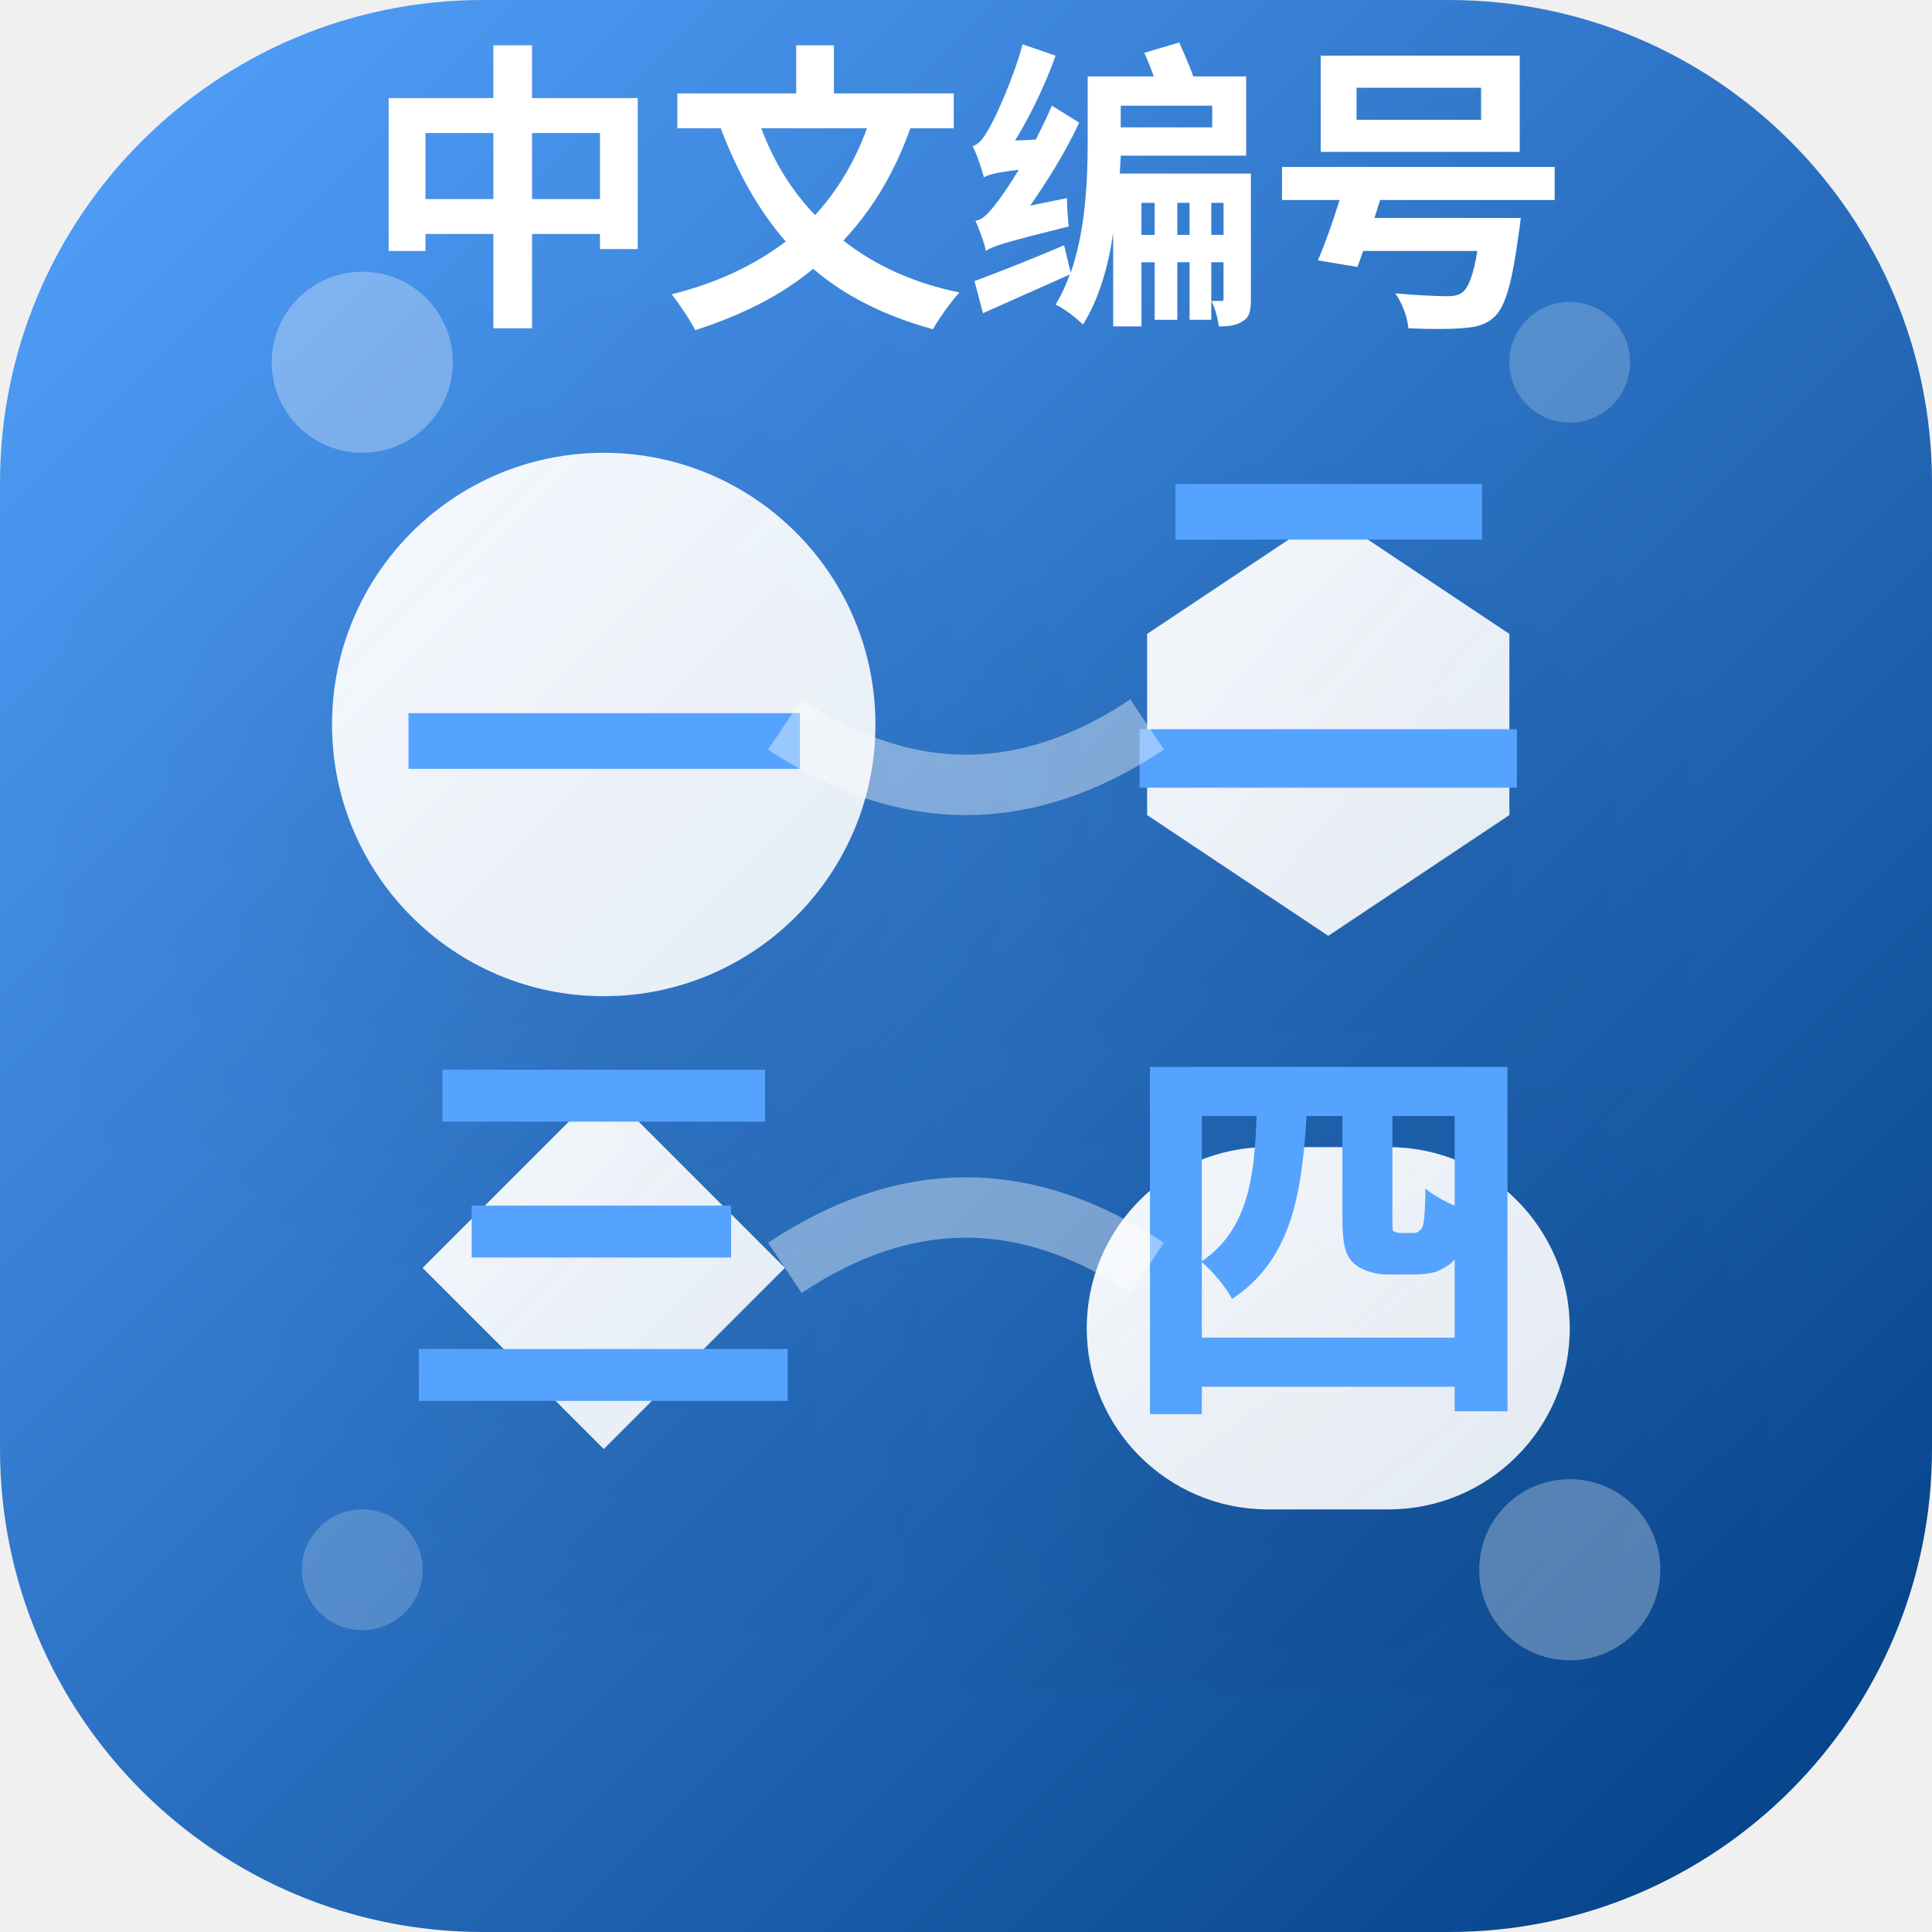
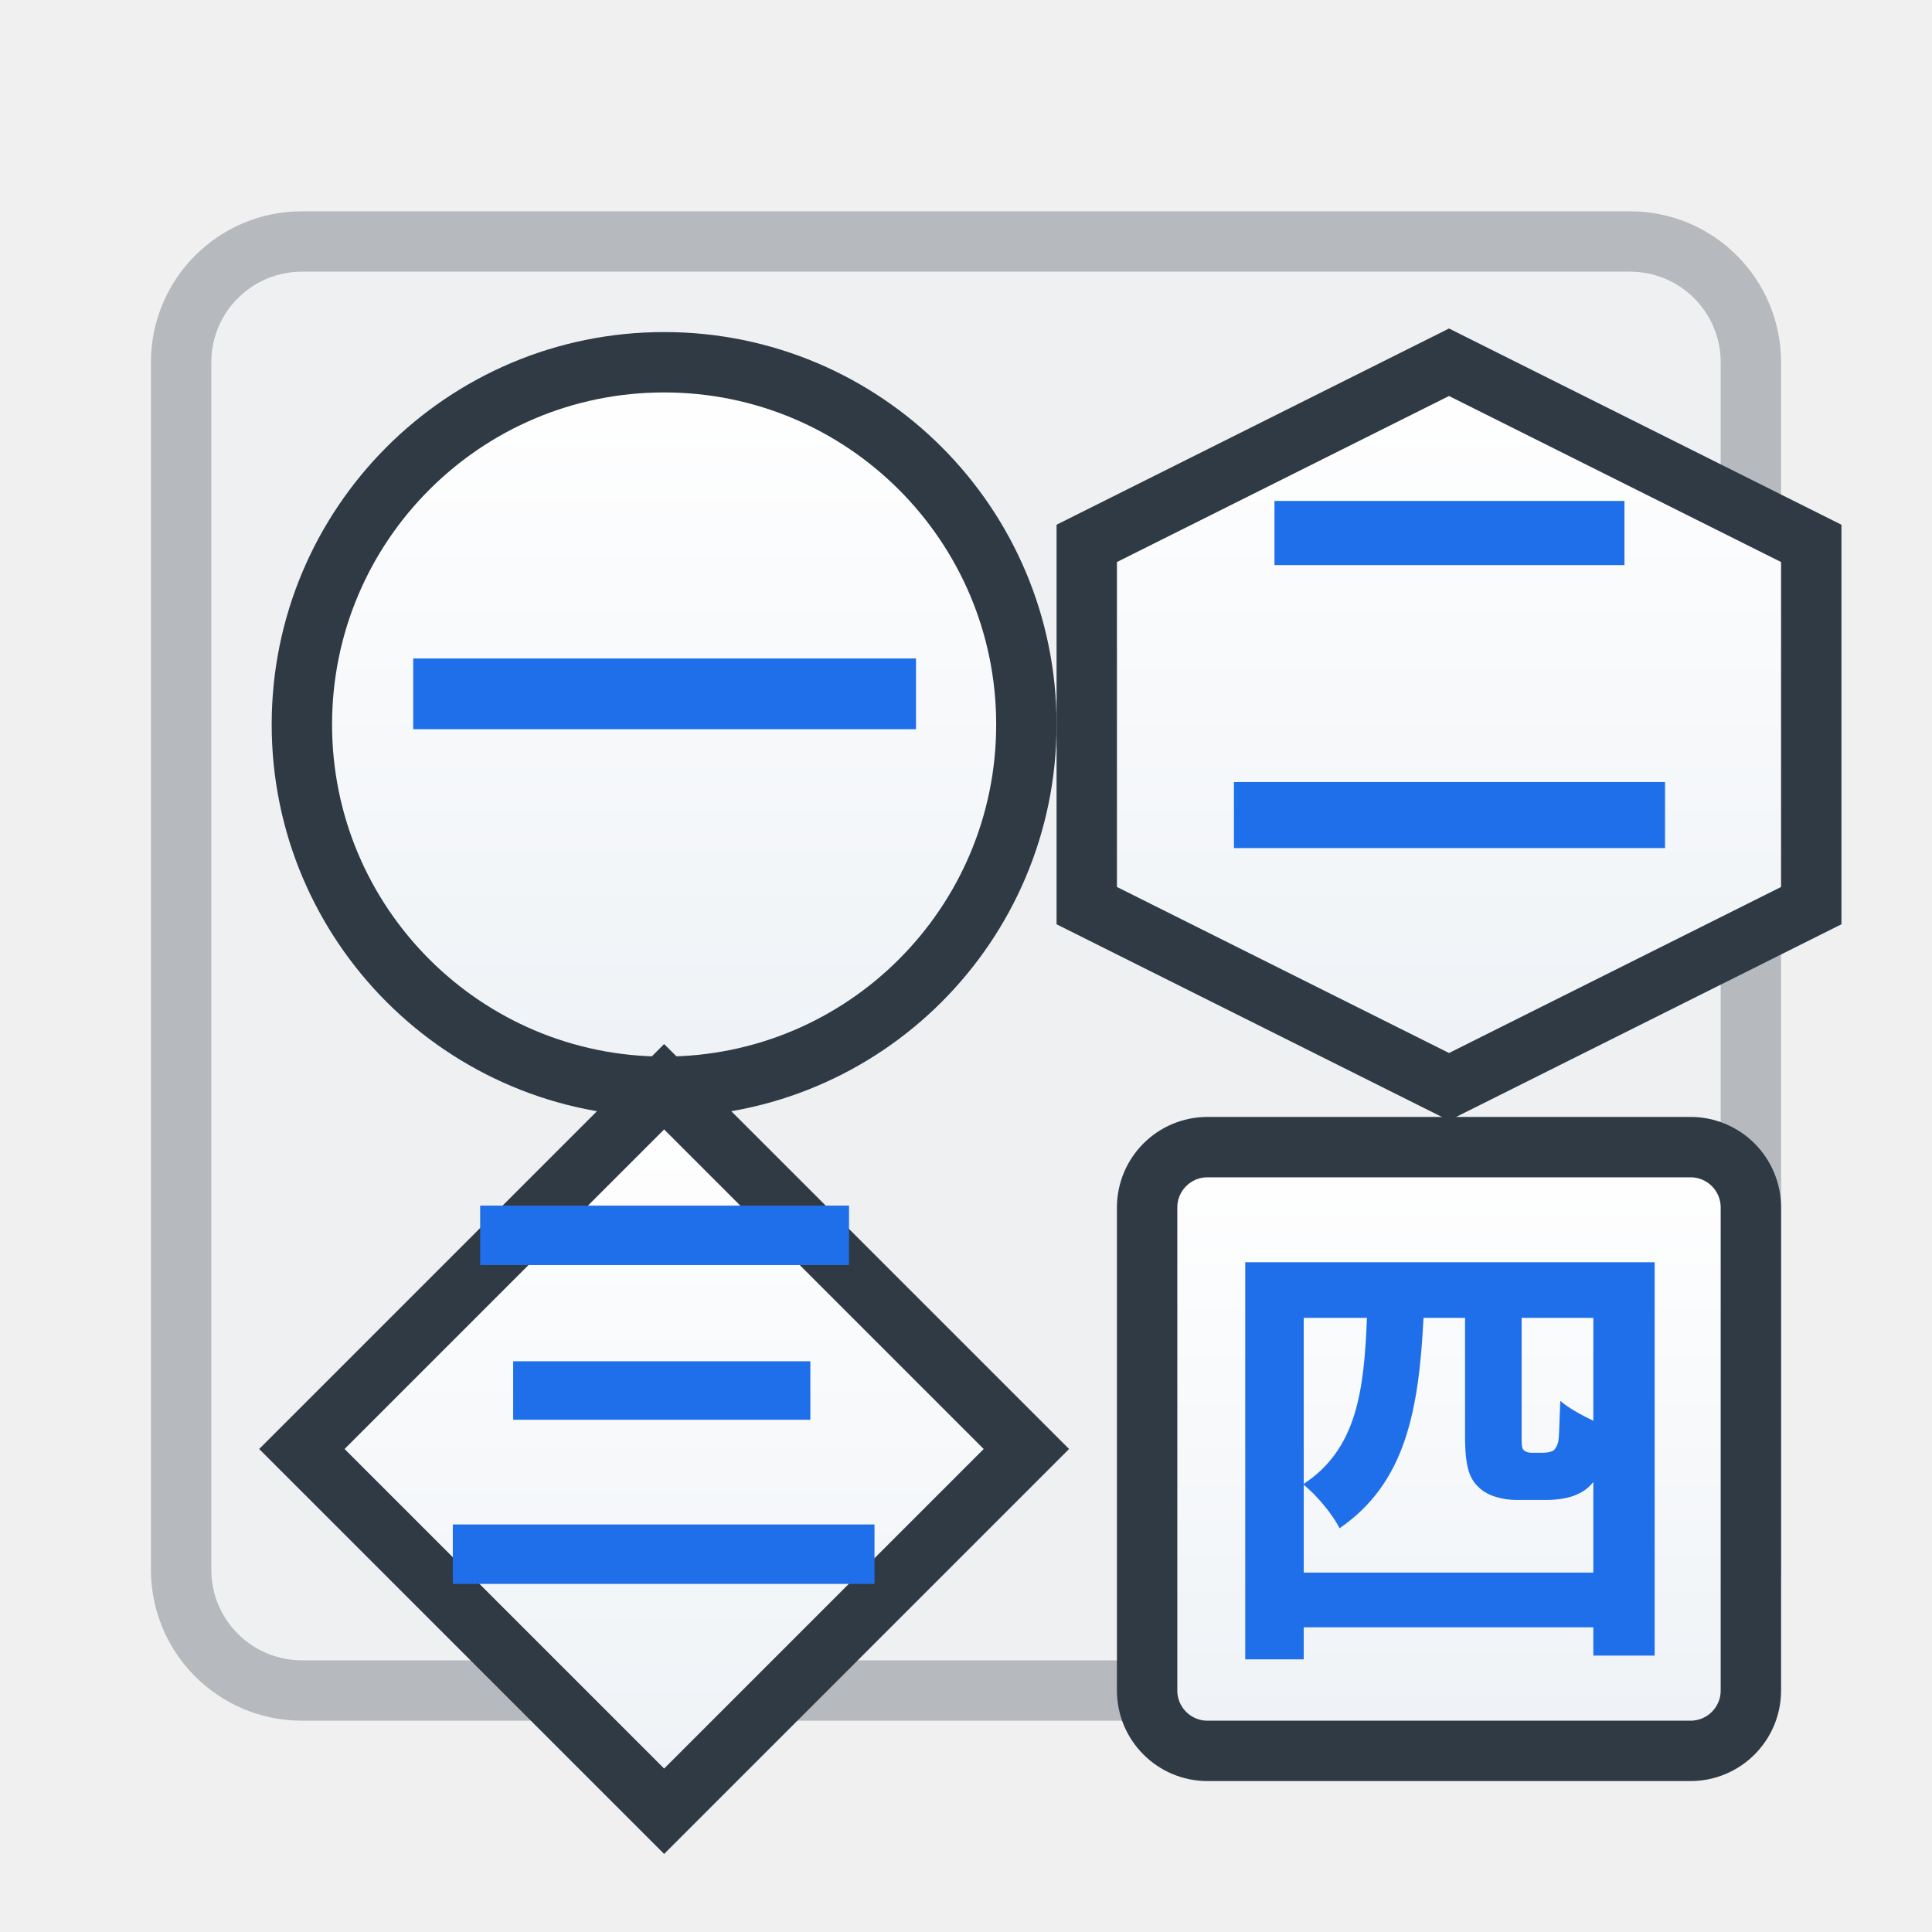
- <svg xmlns="http://www.w3.org/2000/svg" width="32" height="32" viewBox="0 0 32 32" fill="none">
+ <svg xmlns="http://www.w3.org/2000/svg" viewBox="0 0 32 32">
  <defs>
-     <linearGradient id="bgGradient" x1="0%" y1="0%" x2="100%" y2="100%">
-       <stop offset="0%" style="stop-color:#55a3ff;stop-opacity:1" />
-       <stop offset="100%" style="stop-color:#003d82;stop-opacity:1" />
+     <linearGradient id="numCard" x1="0%" y1="0%" x2="0%" y2="100%">
+       <stop offset="0%" stop-color="#FFFFFF" />
+       <stop offset="100%" stop-color="#EEF2F6" />
    </linearGradient>
-     <linearGradient id="cardGradient" x1="0%" y1="0%" x2="100%" y2="100%">
-       <stop offset="0%" style="stop-color:#ffffff;stop-opacity:0.95" />
-       <stop offset="100%" style="stop-color:#f8f9fa;stop-opacity:0.9" />
-     </linearGradient>
-     <filter id="cardShadow" x="-50%" y="-50%" width="200%" height="200%">
-       <feDropShadow dx="0" dy="2" stdDeviation="3" flood-color="#000000" flood-opacity="0.1" />
-     </filter>
  </defs>
-   <rect x="0" y="0" width="32" height="32" rx="8" fill="url(#bgGradient)" />
-   <circle cx="6" cy="6" r="1.5" fill="#ffffff" opacity="0.3" />
-   <circle cx="26" cy="6" r="1" fill="#ffffff" opacity="0.2" />
-   <circle cx="6" cy="26" r="1" fill="#ffffff" opacity="0.2" />
-   <circle cx="26" cy="26" r="1.5" fill="#ffffff" opacity="0.3" />
-   <circle cx="10" cy="12" r="4.5" fill="url(#cardGradient)" filter="url(#cardShadow)" />
-   <text x="10" y="15" fill="#55a3ff" font-family="PingFang SC, Microsoft YaHei, SimSun, serif" font-size="7" font-weight="bold" text-anchor="middle">一</text>
-   <path d="M22 8.5 L25 10.5 L25 13.5 L22 15.5 L19 13.5 L19 10.5 Z" fill="url(#cardGradient)" filter="url(#cardShadow)" />
-   <text x="22" y="13" fill="#55a3ff" font-family="PingFang SC, Microsoft YaHei, SimSun, serif" font-size="7" font-weight="bold" text-anchor="middle">二</text>
-   <path d="M10 18 L13 21 L10 24 L7 21 Z" fill="url(#cardGradient)" filter="url(#cardShadow)" />
-   <text x="10" y="23" fill="#55a3ff" font-family="PingFang SC, Microsoft YaHei, SimSun, serif" font-size="7" font-weight="bold" text-anchor="middle">三</text>
-   <rect x="18" y="19" width="8" height="6" rx="3" fill="url(#cardGradient)" filter="url(#cardShadow)" />
-   <text x="22" y="23" fill="#55a3ff" font-family="PingFang SC, Microsoft YaHei, SimSun, serif" font-size="7" font-weight="bold" text-anchor="middle">四</text>
-   <path d="M13 12 Q16 14 19 12" stroke="#ffffff" stroke-width="1" opacity="0.4" fill="none" />
-   <path d="M13 21 Q16 19 19 21" stroke="#ffffff" stroke-width="1" opacity="0.4" fill="none" />
-   <text x="16" y="5" fill="#ffffff" font-family="PingFang SC, Microsoft YaHei, SF Pro, Arial, sans-serif" font-size="5" font-weight="600" text-anchor="middle">中文编号</text>
+   <rect x="3" y="4" width="26" height="24" rx="2" fill="#EEF2F6" stroke="#2F3A45" stroke-width="1" opacity="0.3" />
+   <g transform="translate(5, 6)">
+     <circle cx="6" cy="6" r="6" fill="url(#numCard)" stroke="#2F3A45" stroke-width="1" />
+     <text x="6" y="9" fill="#1F6FEB" font-family="Microsoft YaHei, Segoe UI" font-size="9" font-weight="bold" text-anchor="middle">一</text>
+   </g>
+   <g transform="translate(18, 6)">
+     <path d="M6 0l6 3v6l-6 3-6-3v-6z" fill="url(#numCard)" stroke="#2F3A45" stroke-width="1" />
+     <text x="6" y="8" fill="#1F6FEB" font-family="Microsoft YaHei, Segoe UI" font-size="8" font-weight="bold" text-anchor="middle">二</text>
+   </g>
+   <g transform="translate(5, 18)">
+     <path d="M6 0l6 6-6 6-6-6z" fill="url(#numCard)" stroke="#2F3A45" stroke-width="1" />
+     <text x="6" y="8" fill="#1F6FEB" font-family="Microsoft YaHei, Segoe UI" font-size="8" font-weight="bold" text-anchor="middle">三</text>
+   </g>
+   <g transform="translate(18, 18)">
+     <rect x="1" y="1" width="10" height="10" rx="1" fill="url(#numCard)" stroke="#2F3A45" stroke-width="1" />
+     <text x="6" y="9" fill="#1F6FEB" font-family="Microsoft YaHei, Segoe UI" font-size="8" font-weight="bold" text-anchor="middle">四</text>
+   </g>
</svg>
